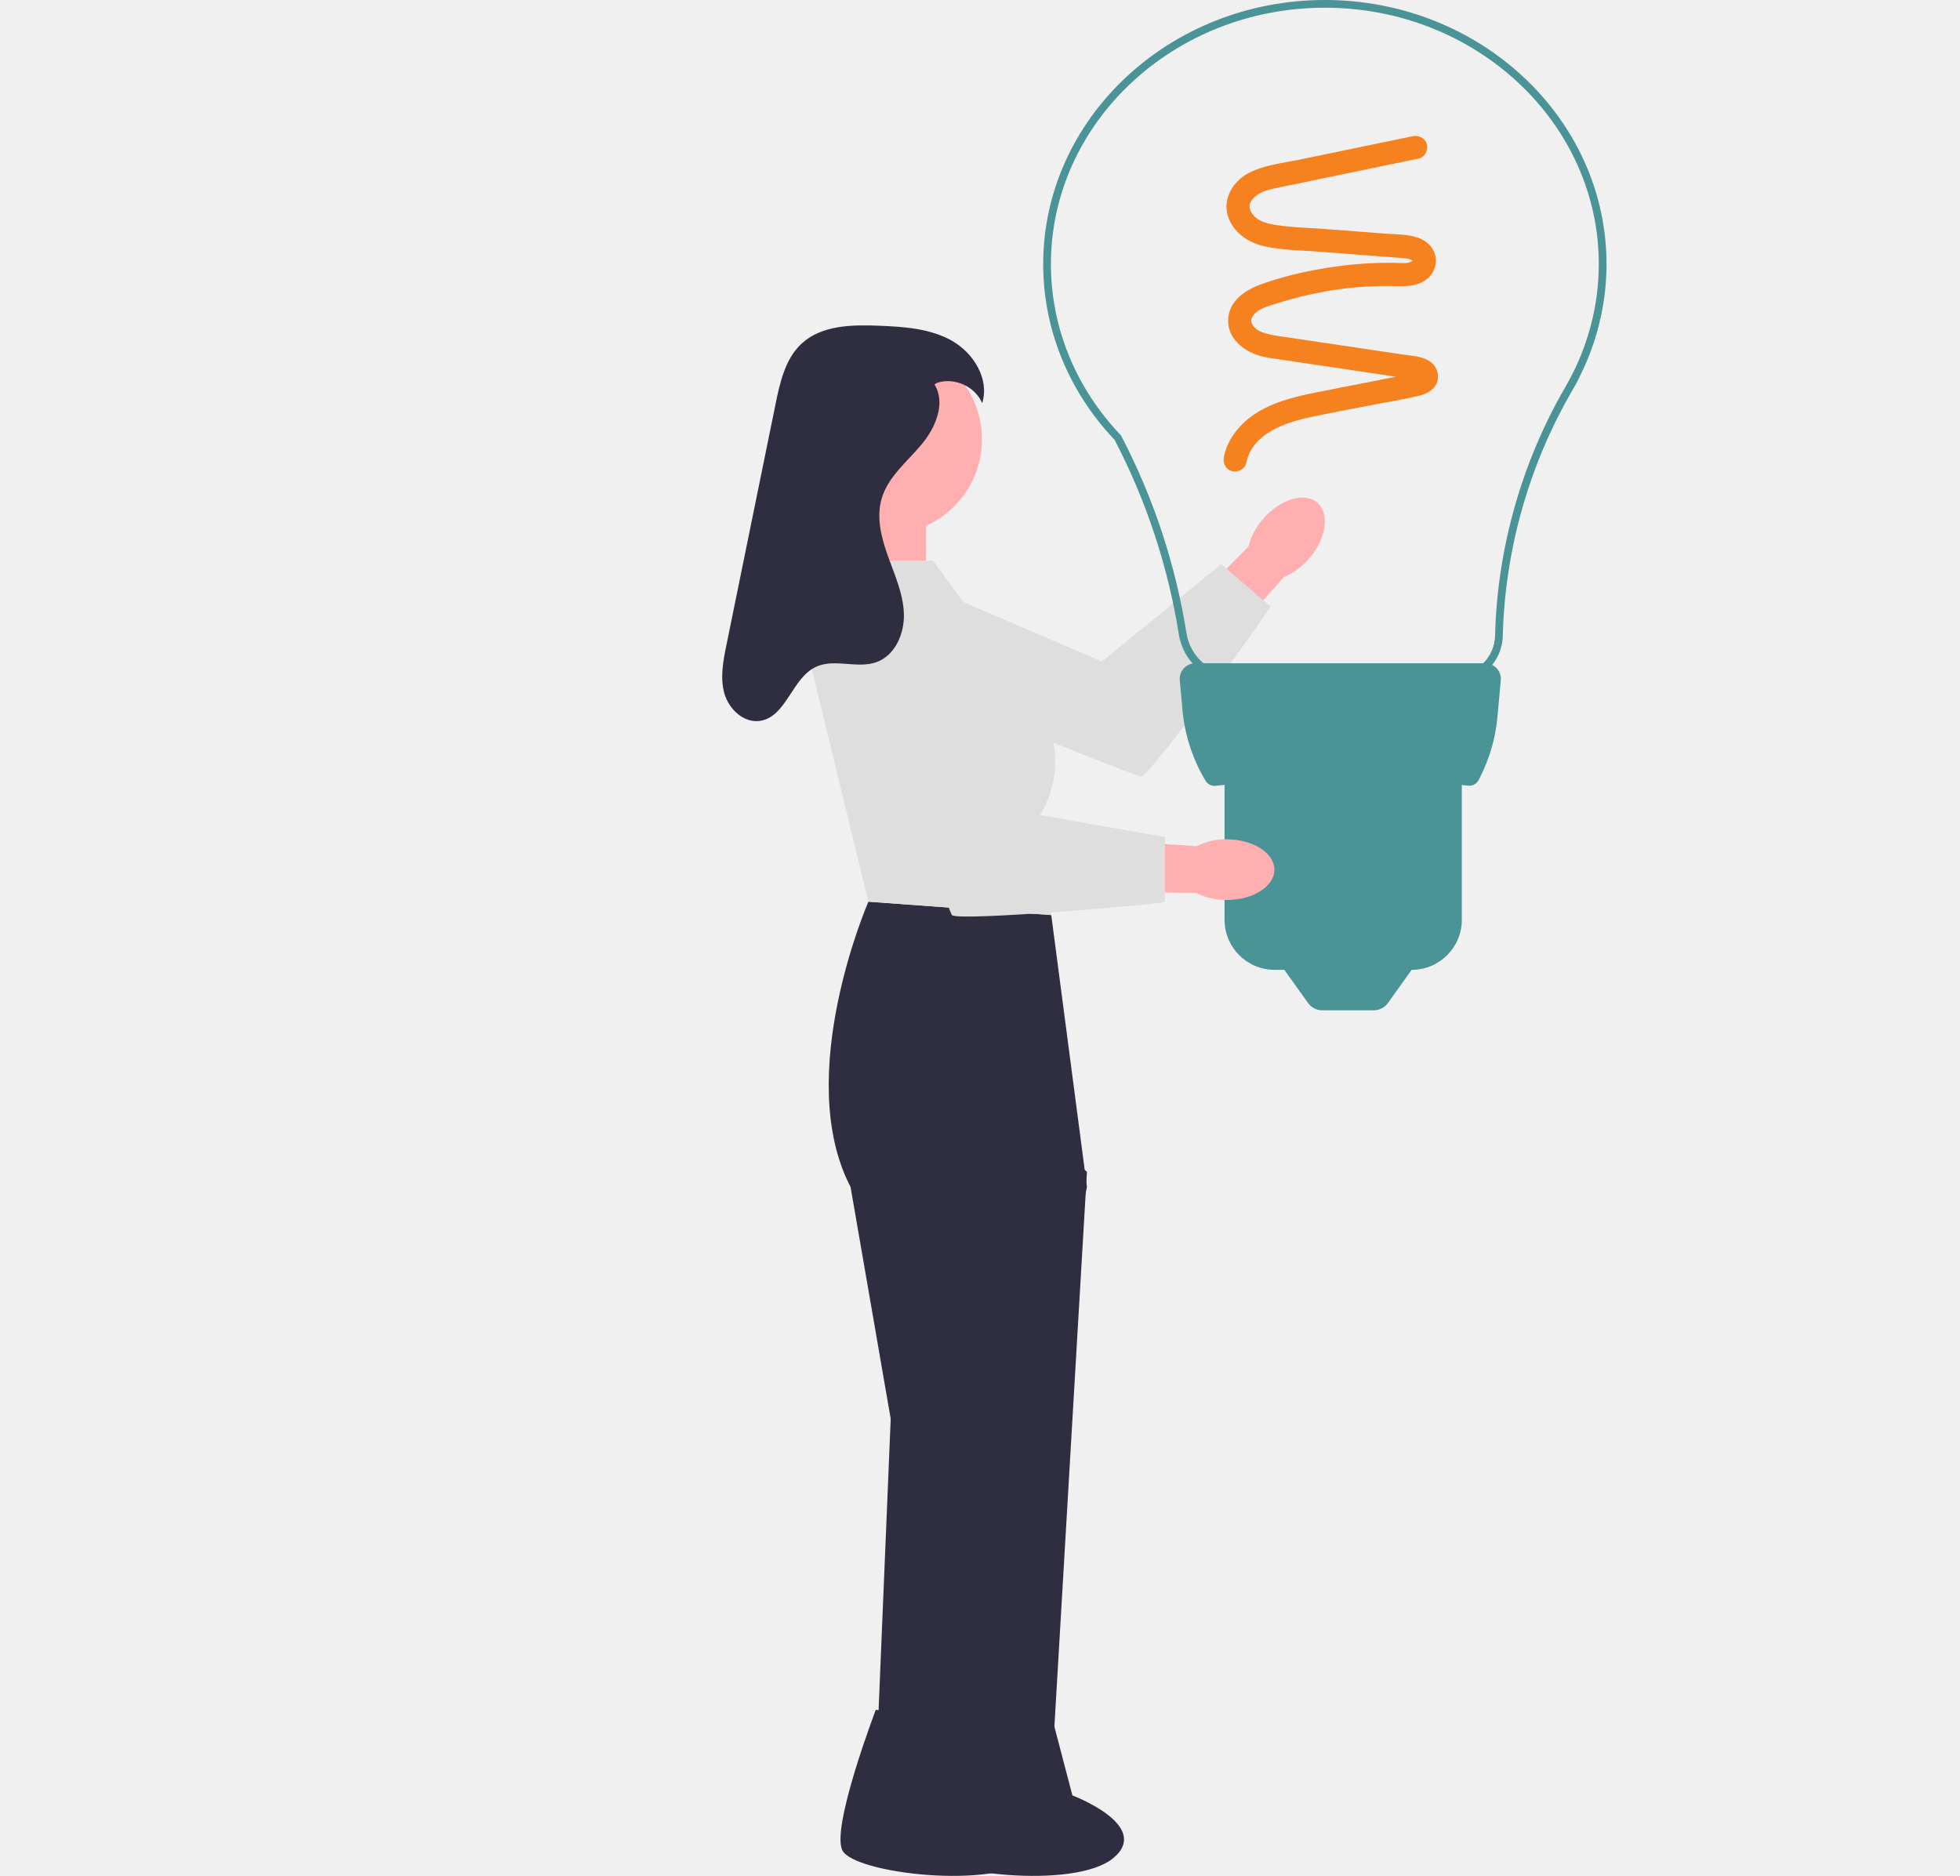
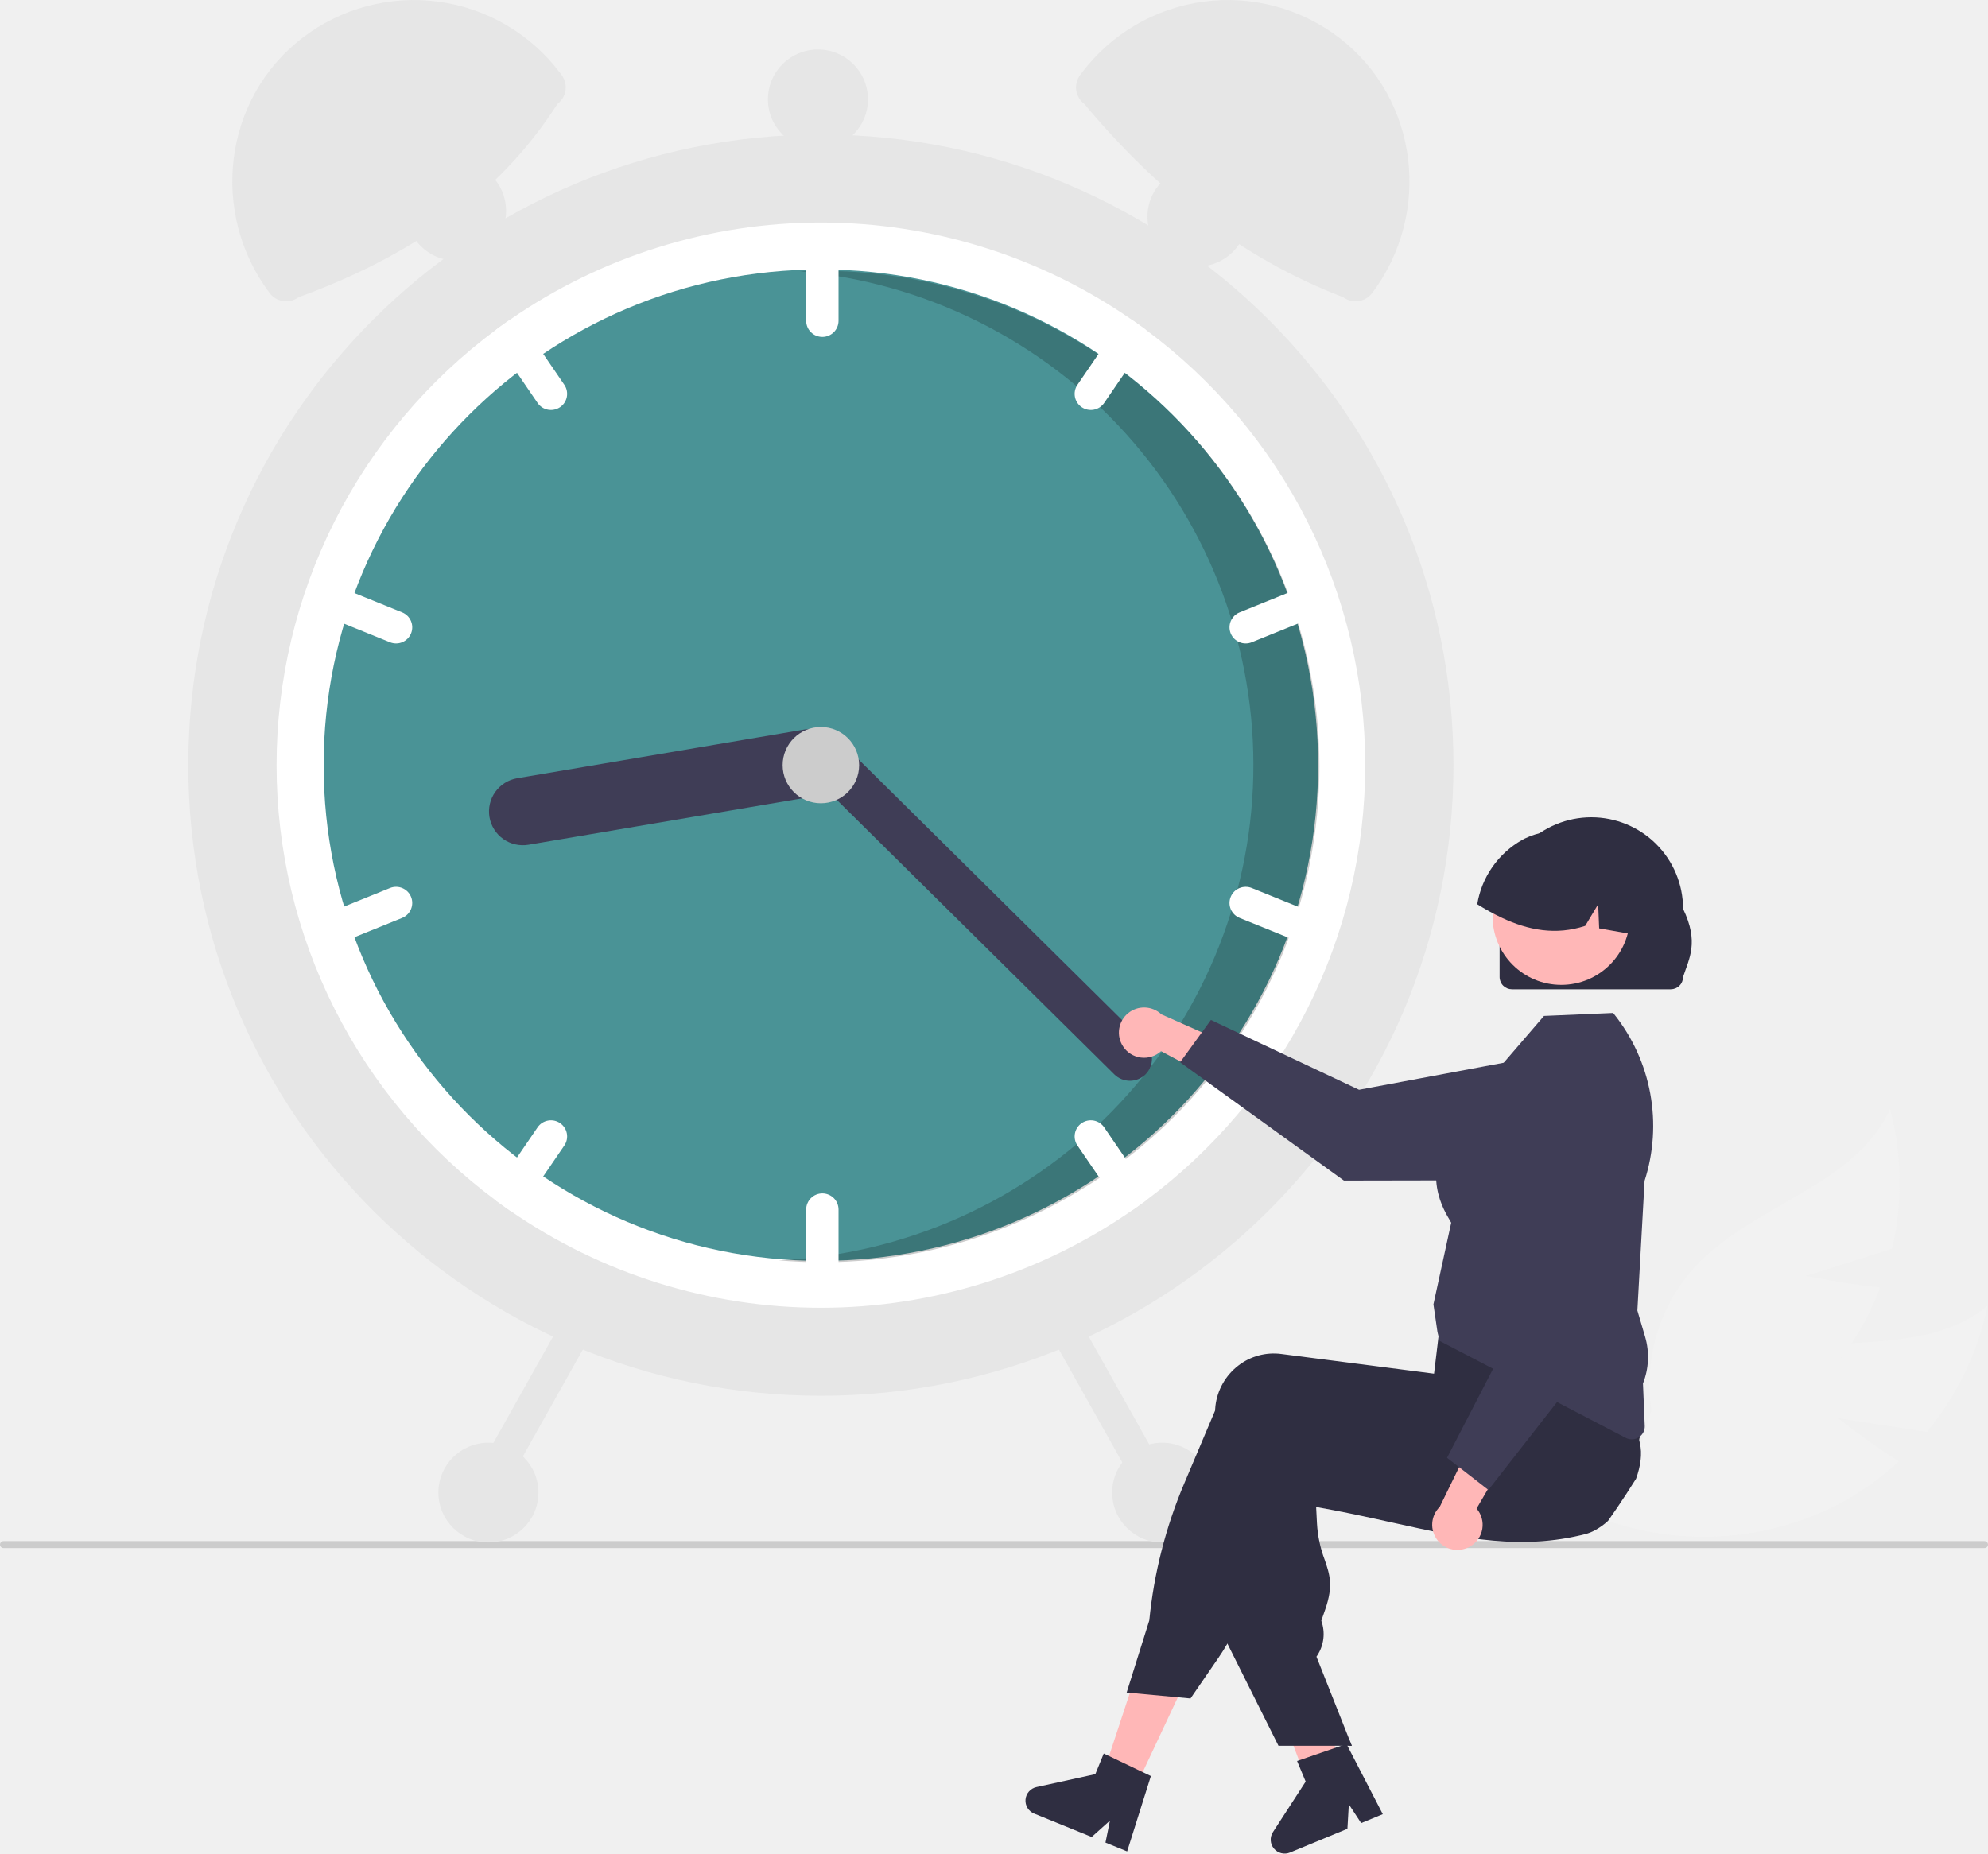
- <svg xmlns="http://www.w3.org/2000/svg" width="350" height="335" viewBox="0 0 350 335" fill="none">
-   <g clip-path="url(#clip0_5_113)">
-     <path d="M233.759 99.754C232.548 101.191 231.01 102.317 229.275 103.038L224.303 108.633L210.223 125.628L200.71 131.379L196.293 123.778L217.144 103.477L222.955 97.568C223.421 95.747 224.316 94.065 225.567 92.661C228.645 89.107 232.975 87.814 235.237 89.772C237.5 91.73 236.838 96.198 233.759 99.754Z" fill="#FFAFAF" />
-     <path d="M148.652 116.639L157.809 101.408L196.766 118.139L218.06 100.749C218.06 100.749 226.508 108.023 226.81 108.283C227.112 108.542 205.337 138.687 203.791 138.651C202.245 138.616 148.652 116.639 148.652 116.639Z" fill="#DEDEDE" />
-     <path d="M236.581 0C264.314 0 286.877 21.161 286.877 47.172C286.877 54.44 285.065 61.668 281.628 68.154H281.669L280.759 69.736C273.033 83.037 268.744 98.185 268.355 113.541C268.237 118.222 264.473 121.89 259.788 121.89H220.595C215.544 121.89 211.303 118.271 210.509 113.286C208.579 101.158 204.718 89.471 199.036 78.55C190.813 69.9 186.285 58.761 186.285 47.172C186.285 21.161 208.848 0 236.581 0ZM279.54 69.091L279.866 68.504C283.551 61.966 285.499 54.59 285.499 47.172C285.499 21.921 263.554 1.377 236.581 1.377C209.608 1.377 187.663 21.921 187.663 47.172C187.663 58.437 192.08 69.268 200.1 77.67L200.212 77.827C205.989 88.905 209.911 100.762 211.87 113.07C212.556 117.382 216.226 120.512 220.595 120.512H259.788C263.72 120.512 266.878 117.435 266.977 113.506C267.372 97.939 271.715 82.581 279.54 69.091Z" fill="#4A9396" />
-     <path d="M265.21 118.447H213.464C211.818 118.447 210.528 119.859 210.677 121.496L211.162 126.823C211.567 131.281 212.975 135.59 215.279 139.429C215.664 140.07 216.392 140.422 217.135 140.332C232.469 138.485 247.472 138.425 262.115 140.306C262.916 140.408 263.693 139.999 264.055 139.277L264.386 138.614C266.045 135.298 267.069 131.702 267.404 128.01L267.997 121.496C268.146 119.859 266.856 118.447 265.21 118.447Z" fill="#4A9396" />
-     <path d="M218.668 136.696H261.04V164.26C261.04 169.191 257.035 173.194 252.102 173.194H227.605C222.672 173.194 218.668 169.191 218.668 164.26V136.696Z" fill="#4A9396" />
-     <path d="M245.306 180.424H236.124C235.114 180.424 234.166 179.937 233.579 179.115L227.624 170.783H253.806L247.851 179.115C247.264 179.937 246.316 180.424 245.306 180.424Z" fill="#4A9396" />
-     <path d="M252.254 24.327C245.512 25.723 238.771 27.118 232.029 28.513C228.997 29.141 225.602 29.466 222.848 30.972C220.177 32.432 218.307 35.495 219.262 38.562C220.175 41.49 222.867 43.328 225.756 43.98C228.96 44.705 232.393 44.7 235.659 44.952C239.066 45.215 242.473 45.478 245.88 45.741C247.502 45.866 249.132 45.952 250.749 46.118C251.267 46.172 251.831 46.235 252.256 46.563C252.249 46.558 252.399 46.652 252.316 46.667C252.3 46.669 252.298 46.56 252.301 46.553C252.366 46.349 252.339 46.542 252.286 46.543C252.268 46.543 251.78 46.865 251.508 46.916C250.773 47.053 249.963 46.953 249.219 46.941C247.601 46.913 245.984 46.944 244.369 47.032C241.118 47.209 237.873 47.613 234.676 48.225C231.531 48.827 228.402 49.629 225.382 50.697C222.454 51.732 219.387 53.698 219.307 57.167C219.232 60.425 222.06 62.715 224.94 63.533C226.422 63.954 227.983 64.107 229.502 64.333C231.197 64.585 232.892 64.837 234.587 65.089C237.921 65.585 241.255 66.08 244.589 66.576C246.284 66.828 247.979 67.08 249.674 67.332C250.464 67.45 251.259 67.551 252.047 67.685C252.338 67.734 252.612 67.826 252.898 67.885C252.706 67.845 252.944 67.845 252.905 67.89C253.03 67.967 253.031 67.956 252.906 67.855L252.821 67.73C252.626 67.185 252.633 67.113 252.988 66.467C253.056 66.344 253.193 66.471 253.018 66.452C252.83 66.431 253.13 66.428 252.93 66.511C252.831 66.552 252.722 66.58 252.618 66.609C251.834 66.826 251.011 66.939 250.212 67.096C248.551 67.422 246.891 67.748 245.23 68.074C241.964 68.715 238.697 69.356 235.431 69.997C229.677 71.126 223.567 72.654 220.118 77.843C219.368 78.972 218.824 80.273 218.552 81.6C218.328 82.692 218.869 83.831 219.996 84.141C221.018 84.422 222.313 83.796 222.538 82.698C223.631 77.368 229.466 75.454 234.265 74.437C237.446 73.763 240.647 73.173 243.838 72.547C247.053 71.916 250.32 71.402 253.509 70.645C254.849 70.327 256.304 69.504 256.678 68.075C257.088 66.511 256.316 65.001 254.898 64.272C253.537 63.574 251.92 63.519 250.434 63.298C248.795 63.054 247.157 62.81 245.518 62.567C242.184 62.071 238.851 61.575 235.517 61.08C233.878 60.836 232.24 60.592 230.601 60.349C229.082 60.123 227.521 59.97 226.039 59.549C225.037 59.264 224.011 58.776 223.569 57.822C223.426 57.514 223.389 57.29 223.487 56.944C223.621 56.47 223.993 56.028 224.407 55.7C225.361 54.946 226.653 54.609 227.787 54.246C229.276 53.768 230.781 53.342 232.299 52.969C235.313 52.227 238.376 51.685 241.466 51.384C243.076 51.227 244.691 51.127 246.308 51.086C247.837 51.046 249.37 51.141 250.898 51.093C252.526 51.043 254.203 50.608 255.321 49.346C256.471 48.047 256.751 46.274 255.95 44.717C254.366 41.637 250.169 41.94 247.243 41.714C243.893 41.455 240.543 41.197 237.192 40.938C234.06 40.697 230.839 40.646 227.734 40.164C226.583 39.986 225.258 39.657 224.391 38.972C223.596 38.344 223.079 37.521 223.143 36.696C223.201 35.928 223.985 35.081 224.806 34.61C225.958 33.949 227.317 33.702 228.603 33.434C235.222 32.055 241.844 30.693 248.465 29.323C250.095 28.986 251.724 28.649 253.353 28.311C254.447 28.085 255.079 26.796 254.797 25.77C254.485 24.635 253.351 24.1 252.254 24.327Z" fill="#F5821F" />
-     <path d="M165.373 90.212H151.834V116.482H165.373V90.212Z" fill="#FFAFAF" />
-     <path d="M187.726 163.414L155.072 161.026C155.072 161.026 141.532 192.072 151.886 211.973L159.054 253.368L156.22 321.501H171.051L194.098 211.973L187.726 163.414Z" fill="#2F2E41" />
-     <path d="M181.355 198.185L194.098 209.272L187.726 317.848H173.39L181.355 198.185Z" fill="#2F2E41" />
-     <path d="M158.421 95.377C167.769 95.377 175.348 87.802 175.348 78.458C175.348 69.114 167.769 61.539 158.421 61.539C149.072 61.539 141.493 69.114 141.493 78.458C141.493 87.802 149.072 95.377 158.421 95.377Z" fill="#FFAFAF" />
-     <path d="M156.393 305.331L173.879 308.092L177.165 320.63C177.165 320.63 191.363 325.97 184.522 331.773C177.681 337.576 152.408 334.576 150.41 330.413C148.412 326.25 156.393 305.331 156.393 305.331Z" fill="#2F2E41" />
-     <path d="M170.729 305.331L188.215 308.092L191.501 320.63C191.501 320.63 205.699 325.97 198.858 331.773C192.017 337.576 166.744 334.576 164.746 330.413C162.748 326.25 170.729 305.331 170.729 305.331Z" fill="#2F2E41" />
-     <path d="M219.036 160.721C217.156 160.742 215.299 160.313 213.62 159.469L206.134 159.356L184.062 159.784L173.494 156.334L176.372 148.028L205.37 150.569L213.642 151.113C215.326 150.278 217.186 149.857 219.066 149.888C223.769 149.9 227.575 152.335 227.568 155.326C227.56 158.318 223.741 160.733 219.036 160.721Z" fill="#FFAFAF" />
-     <path d="M166.62 100.127H149.863L144.32 116.844L155.072 161.026L187.726 163.414L185.735 145.502C189.59 139.241 189.283 131.273 184.956 125.327L166.62 100.127Z" fill="#DEDEDE" />
-     <path d="M150.692 107.292L168.213 104.285L180.957 144.706L208.036 149.483V161.026C208.036 161.424 170.974 164.608 169.992 163.414C169.01 162.22 150.692 107.292 150.692 107.292Z" fill="#DEDEDE" />
-     <path d="M166.873 68.649C168.952 72.021 167.035 76.462 164.473 79.484C161.912 82.506 158.609 85.159 157.465 88.952C156.439 92.352 157.372 96.019 158.578 99.359C159.784 102.7 161.284 106.031 161.408 109.58C161.532 113.129 159.852 117.048 156.507 118.247C153.075 119.476 149.017 117.544 145.711 119.081C141.405 121.083 140.429 128.014 135.735 128.732C132.846 129.175 130.168 126.671 129.361 123.864C128.553 121.056 129.133 118.059 129.717 115.197C131.316 107.354 132.915 99.511 134.514 91.669C135.845 85.143 137.176 78.618 138.506 72.092C139.301 68.196 140.243 64.028 143.173 61.338C146.753 58.051 152.148 57.973 157.006 58.17C161.468 58.351 166.111 58.656 169.996 60.858C173.881 63.061 176.734 67.742 175.39 71.999C174.134 69.002 170.383 67.322 167.31 68.378" fill="#2F2E41" />
+ <svg xmlns="http://www.w3.org/2000/svg" width="356" height="332" viewBox="0 0 356 332" fill="none">
+   <g clip-path="url(#clip0_50_903)">
+     <path d="M329.088 253.99L345.058 256.478C350.464 249.952 354.191 242.208 355.914 233.92C344.236 243.451 326.477 238.386 312.317 243.59C307.913 245.247 303.94 247.87 300.691 251.267C297.442 254.663 295.001 258.744 293.55 263.209L285.745 271.582C292.81 274.371 300.397 275.599 307.984 275.183C315.571 274.766 322.977 272.715 329.693 269.169C333.44 267.143 336.917 264.654 340.041 261.762C334.453 258.253 329.088 253.99 329.088 253.99Z" fill="#F2F2F2" />
+     <path d="M323.418 228.522L338.825 223.647C340.745 215.402 340.617 206.814 338.452 198.629C332.263 212.353 314.103 215.717 303.756 226.671C300.556 230.112 298.173 234.228 296.784 238.712C295.395 243.197 295.036 247.935 295.734 252.577L292.493 263.542C300.064 262.896 307.404 260.621 314.009 256.875C320.613 253.128 326.324 247.998 330.749 241.839C333.197 238.359 335.196 234.585 336.698 230.607C330.127 229.952 323.418 228.522 323.418 228.522Z" fill="#F2F2F2" />
+     <path d="M356 276.654C356 276.736 355.984 276.818 355.953 276.894C355.921 276.969 355.875 277.039 355.817 277.097C355.759 277.155 355.689 277.201 355.613 277.232C355.537 277.263 355.455 277.279 355.373 277.279H0.627C0.461 277.279 0.301 277.213 0.184 277.096C0.066 276.979 0 276.82 0 276.654C0 276.488 0.066 276.329 0.184 276.212C0.301 276.095 0.461 276.029 0.627 276.029H355.373C355.455 276.029 355.537 276.045 355.613 276.076C355.689 276.107 355.759 276.153 355.817 276.211C355.875 276.269 355.921 276.339 355.953 276.414C355.984 276.49 356 276.572 356 276.654Z" fill="#CCCCCC" />
+     <path d="M147 250.001C209.562 250.001 260.28 199.431 260.28 137.049C260.28 74.667 209.562 24.096 147 24.096C84.437 24.096 33.719 74.667 33.719 137.049C33.719 199.431 84.437 250.001 147 250.001Z" fill="#E6E6E6" />
+     <path d="M244.473 137.049C244.485 152.214 240.932 167.171 234.099 180.721C227.267 194.27 217.346 206.034 205.131 215.07C204.314 215.679 203.482 216.273 202.644 216.851C186.309 228.172 166.893 234.24 147 234.24C127.107 234.24 107.69 228.172 91.355 216.851C90.518 216.273 89.685 215.679 88.868 215.07C76.662 206.026 66.746 194.26 59.915 180.713C53.084 167.165 49.526 152.212 49.526 137.049C49.526 121.885 53.084 106.932 59.915 93.385C66.746 79.837 76.662 68.071 88.868 59.027C89.685 58.418 90.518 57.824 91.355 57.246C107.69 45.925 127.107 39.857 147 39.857C166.893 39.857 186.309 45.925 202.644 57.246C203.482 57.824 204.314 58.418 205.131 59.027C217.346 68.063 227.267 79.828 234.099 93.377C240.932 106.926 244.485 121.883 244.473 137.049Z" fill="white" />
+     <path d="M147 225.835C196.177 225.835 236.043 186.084 236.043 137.049C236.043 88.013 196.177 48.263 147 48.263C97.822 48.263 57.956 88.013 57.956 137.049C57.956 186.084 97.822 225.835 147 225.835Z" fill="#4A9396" />
+     <path opacity="0.2" d="M147.232 48.511C145.882 48.511 144.54 48.546 143.205 48.605C165.711 50.577 186.623 61.005 201.705 77.777C216.787 94.549 224.911 116.41 224.432 138.932C223.952 161.453 214.905 182.951 199.123 199.07C183.341 215.188 162.004 224.722 139.435 225.74C142.005 225.963 144.604 226.083 147.232 226.083C170.848 226.083 193.496 216.729 210.195 200.078C226.894 183.427 236.275 160.844 236.275 137.297C236.275 113.749 226.894 91.166 210.195 74.516C193.496 57.865 170.848 48.511 147.232 48.511Z" fill="black" />
+     <path d="M147.263 41.959C146.495 41.96 145.759 42.265 145.215 42.806C144.672 43.348 144.366 44.082 144.365 44.848V57.457C144.365 58.223 144.67 58.958 145.214 59.5C145.757 60.042 146.494 60.346 147.263 60.346C148.032 60.346 148.769 60.042 149.312 59.5C149.856 58.958 150.161 58.223 150.161 57.457V44.848C150.159 44.082 149.854 43.348 149.311 42.806C148.767 42.265 148.031 41.96 147.263 41.959Z" fill="white" />
+     <path d="M205.131 59.027C204.314 58.418 203.482 57.824 202.644 57.246C202.141 57.214 201.639 57.312 201.186 57.532C200.733 57.753 200.346 58.087 200.062 58.502L192.944 68.92C192.511 69.553 192.349 70.332 192.492 71.085C192.636 71.837 193.073 72.502 193.708 72.934C194.343 73.365 195.124 73.527 195.879 73.384C196.634 73.241 197.301 72.805 197.733 72.172L204.852 61.754C205.122 61.359 205.29 60.902 205.339 60.426C205.387 59.95 205.316 59.469 205.131 59.027Z" fill="white" />
+     <path d="M237.471 106.531C237.328 106.179 237.117 105.86 236.85 105.59C236.582 105.32 236.265 105.105 235.914 104.958C235.564 104.81 235.188 104.733 234.808 104.731C234.428 104.729 234.051 104.801 233.698 104.944L221.98 109.688C221.269 109.977 220.702 110.535 220.404 111.241C220.105 111.947 220.1 112.742 220.389 113.451C220.678 114.161 221.238 114.727 221.945 115.025C222.653 115.323 223.45 115.329 224.162 115.041L235.88 110.297C236.591 110.007 237.157 109.448 237.455 108.742C237.754 108.036 237.759 107.241 237.471 106.531Z" fill="white" />
+     <path d="M101.055 68.92L93.937 58.502C93.653 58.087 93.266 57.753 92.813 57.532C92.361 57.312 91.858 57.214 91.355 57.246C90.518 57.824 89.685 58.418 88.868 59.027C88.683 59.469 88.612 59.95 88.661 60.426C88.709 60.902 88.877 61.359 89.148 61.754L96.266 72.172C96.698 72.805 97.365 73.241 98.12 73.384C98.875 73.527 99.656 73.365 100.291 72.934C100.926 72.502 101.364 71.837 101.507 71.085C101.65 70.332 101.488 69.553 101.055 68.92Z" fill="white" />
+     <path d="M72.019 109.688L60.301 104.944C59.589 104.656 58.791 104.661 58.083 104.959C57.376 105.257 56.815 105.824 56.526 106.533C56.237 107.243 56.242 108.038 56.541 108.744C56.84 109.45 57.408 110.009 58.119 110.297L69.837 115.041C70.549 115.329 71.346 115.323 72.054 115.025C72.761 114.727 73.321 114.161 73.61 113.451C73.899 112.742 73.894 111.947 73.595 111.241C73.297 110.535 72.73 109.977 72.019 109.688Z" fill="white" />
+     <path d="M147.263 213.751C146.495 213.753 145.759 214.057 145.215 214.599C144.672 215.141 144.366 215.875 144.365 216.641V229.249C144.365 230.016 144.67 230.751 145.214 231.293C145.757 231.834 146.494 232.139 147.263 232.139C148.032 232.139 148.769 231.834 149.312 231.293C149.856 230.751 150.161 230.016 150.161 229.249V216.641C150.159 215.875 149.854 215.141 149.311 214.599C148.767 214.057 148.031 213.753 147.263 213.751Z" fill="white" />
+     <path d="M204.852 212.343L197.733 201.925C197.519 201.612 197.245 201.343 196.927 201.135C196.609 200.927 196.253 200.784 195.879 200.713C195.505 200.643 195.121 200.646 194.748 200.723C194.376 200.8 194.022 200.95 193.708 201.164C193.393 201.377 193.124 201.65 192.916 201.968C192.707 202.285 192.563 202.64 192.492 203.013C192.421 203.385 192.425 203.768 192.502 204.14C192.58 204.511 192.73 204.864 192.944 205.177L200.062 215.595C200.346 216.01 200.733 216.345 201.186 216.565C201.639 216.785 202.141 216.884 202.644 216.851C203.482 216.273 204.314 215.679 205.131 215.07C205.316 214.628 205.387 214.147 205.339 213.671C205.29 213.195 205.122 212.739 204.852 212.343Z" fill="white" />
+     <path d="M235.88 163.8L224.162 159.056C223.45 158.768 222.652 158.773 221.944 159.071C221.237 159.369 220.676 159.936 220.387 160.645C220.098 161.355 220.103 162.151 220.402 162.856C220.701 163.562 221.269 164.121 221.98 164.409L233.698 169.153C234.41 169.441 235.207 169.435 235.915 169.137C236.622 168.839 237.182 168.273 237.471 167.563C237.76 166.854 237.755 166.059 237.457 165.353C237.158 164.648 236.591 164.089 235.88 163.8Z" fill="white" />
+     <path d="M100.291 201.164C99.656 200.733 98.875 200.571 98.12 200.714C97.366 200.856 96.698 201.292 96.266 201.925L89.148 212.343C88.877 212.739 88.709 213.195 88.661 213.671C88.612 214.147 88.683 214.628 88.868 215.07C89.685 215.679 90.518 216.273 91.355 216.851C91.858 216.884 92.361 216.785 92.813 216.565C93.266 216.345 93.653 216.01 93.937 215.595L101.055 205.177C101.269 204.864 101.42 204.511 101.497 204.14C101.575 203.768 101.578 203.385 101.507 203.013C101.436 202.64 101.292 202.285 101.084 201.968C100.875 201.65 100.606 201.377 100.291 201.164Z" fill="white" />
+     <path d="M73.61 160.643C73.467 160.291 73.256 159.972 72.989 159.702C72.721 159.432 72.404 159.217 72.053 159.07C71.703 158.923 71.327 158.845 70.947 158.843C70.567 158.841 70.189 158.913 69.837 159.056L58.119 163.8C57.408 164.089 56.841 164.648 56.543 165.353C56.244 166.059 56.239 166.854 56.528 167.563C56.817 168.273 57.377 168.839 58.084 169.137C58.792 169.435 59.589 169.441 60.301 169.153L72.019 164.409C72.73 164.119 73.296 163.56 73.594 162.854C73.893 162.148 73.898 161.353 73.61 160.643Z" fill="white" />
+     <path d="M151.023 135.615C151.291 137.194 150.919 138.815 149.99 140.122C149.06 141.428 147.649 142.314 146.066 142.584L94.643 151.306C93.858 151.439 93.055 151.417 92.279 151.24C91.504 151.064 90.77 150.737 90.121 150.278C89.472 149.819 88.92 149.237 88.497 148.565C88.073 147.893 87.787 147.145 87.653 146.363C87.52 145.581 87.542 144.78 87.719 144.006C87.896 143.233 88.224 142.502 88.684 141.854C89.145 141.207 89.728 140.657 90.402 140.235C91.076 139.812 91.826 139.527 92.611 139.394L144.034 130.672C145.618 130.405 147.243 130.776 148.553 131.702C149.864 132.629 150.752 134.036 151.023 135.615Z" fill="#3F3D56" />
+     <path d="M205.144 192.423C204.406 193.163 203.402 193.582 202.355 193.586C201.307 193.59 200.3 193.18 199.556 192.445L144.2 137.682C143.457 136.945 143.038 135.945 143.034 134.901C143.03 133.856 143.443 132.853 144.18 132.112C144.918 131.37 145.921 130.951 146.968 130.947C148.016 130.942 149.022 131.352 149.766 132.087L205.122 186.85C205.865 187.587 206.285 188.587 206.289 189.632C206.293 190.677 205.881 191.68 205.144 192.423Z" fill="#3F3D56" />
+     <path d="M147 143.878C150.782 143.878 153.849 140.821 153.849 137.049C153.849 133.277 150.782 130.219 147 130.219C143.217 130.219 140.15 133.277 140.15 137.049C140.15 140.821 143.217 143.878 147 143.878Z" fill="#CCCCCC" />
+     <path d="M99.82 18.621C89.306 35.103 73.264 46.041 53.481 53.227C53.09 53.519 52.645 53.731 52.172 53.852C51.699 53.972 51.206 53.999 50.723 53.929C50.239 53.86 49.774 53.697 49.354 53.448C48.934 53.2 48.567 52.871 48.275 52.482C37.528 38.175 39.955 17.727 54.138 6.795C57.566 4.157 61.487 2.224 65.671 1.109C69.855 -0.007 74.22 -0.282 78.512 0.298C82.804 0.879 86.937 2.303 90.673 4.49C94.408 6.676 97.67 9.58 100.27 13.034L100.568 13.43C100.86 13.82 101.073 14.263 101.194 14.735C101.315 15.207 101.342 15.698 101.272 16.18C101.203 16.662 101.039 17.126 100.79 17.544C100.541 17.963 100.211 18.329 99.82 18.621Z" fill="#E6E6E6" />
+     <path d="M193.729 13.034C196.329 9.58 199.591 6.676 203.326 4.49C207.062 2.303 211.195 0.879 215.487 0.298C219.779 -0.282 224.144 -0.007 228.328 1.109C232.512 2.224 236.433 4.157 239.862 6.795C254.044 17.727 256.471 38.175 245.725 52.482C245.432 52.871 245.065 53.2 244.645 53.448C244.225 53.697 243.76 53.86 243.276 53.929C242.793 53.999 242.3 53.972 241.827 53.852C241.354 53.731 240.909 53.519 240.518 53.227C222.152 46.216 207.091 34.083 194.179 18.621C193.389 18.032 192.867 17.153 192.727 16.18C192.587 15.206 192.84 14.217 193.431 13.43L193.729 13.034Z" fill="#E6E6E6" />
+     <path d="M189.12 234.907C188.451 235.282 187.958 235.906 187.749 236.644C187.54 237.381 187.633 238.17 188.007 238.839L204.731 268.639C205.106 269.308 205.733 269.8 206.472 270.008C207.212 270.216 208.004 270.123 208.675 269.749C209.345 269.375 209.839 268.75 210.048 268.013C210.257 267.276 210.164 266.486 209.789 265.817L193.064 236.017C192.688 235.349 192.062 234.858 191.322 234.649C190.583 234.441 189.791 234.534 189.12 234.907Z" fill="#E6E6E6" />
+     <path d="M100.935 236.017L84.21 265.817C83.835 266.486 83.742 267.276 83.951 268.013C84.16 268.75 84.654 269.375 85.325 269.749C85.995 270.123 86.787 270.216 87.527 270.008C88.266 269.8 88.893 269.308 89.268 268.639L105.992 238.839C106.178 238.508 106.297 238.144 106.342 237.767C106.386 237.39 106.356 237.008 106.253 236.643C106.149 236.277 105.975 235.936 105.739 235.638C105.504 235.34 105.211 235.091 104.879 234.906C104.547 234.721 104.181 234.602 103.803 234.558C103.425 234.514 103.042 234.544 102.676 234.647C102.31 234.75 101.968 234.924 101.669 235.159C101.37 235.394 101.121 235.686 100.935 236.017Z" fill="#E6E6E6" />
+     <path d="M208.118 276.269C213.065 276.269 217.075 272.271 217.075 267.338C217.075 262.406 213.065 258.407 208.118 258.407C203.171 258.407 199.161 262.406 199.161 267.338C199.161 272.271 203.171 276.269 208.118 276.269Z" fill="#E6E6E6" />
+     <path d="M214.441 47.737C219.388 47.737 223.398 43.739 223.398 38.806C223.398 33.874 219.388 29.875 214.441 29.875C209.494 29.875 205.484 33.874 205.484 38.806C205.484 43.739 209.494 47.737 214.441 47.737Z" fill="#E6E6E6" />
+     <path d="M146.473 26.723C151.419 26.723 155.43 22.724 155.43 17.792C155.43 12.859 151.419 8.861 146.473 8.861C141.526 8.861 137.516 12.859 137.516 17.792C137.516 22.724 141.526 26.723 146.473 26.723Z" fill="#E6E6E6" />
+     <path d="M81.666 46.687C86.613 46.687 90.623 42.688 90.623 37.756C90.623 32.823 86.613 28.825 81.666 28.825C76.719 28.825 72.709 32.823 72.709 37.756C72.709 42.688 76.719 46.687 81.666 46.687Z" fill="#E6E6E6" />
+     <path d="M87.462 276.269C92.408 276.269 96.419 272.271 96.419 267.338C96.419 262.406 92.408 258.407 87.462 258.407C82.515 258.407 78.504 262.406 78.504 267.338C78.504 272.271 82.515 276.269 87.462 276.269Z" fill="#E6E6E6" />
+     <path d="M201.092 187.4C201.445 187.951 201.915 188.418 202.469 188.769C203.023 189.119 203.647 189.344 204.298 189.428C204.948 189.512 205.609 189.453 206.234 189.255C206.859 189.057 207.433 188.724 207.916 188.281L221.971 195.79L221.217 187.562L207.986 181.692C207.185 180.934 206.133 180.495 205.029 180.458C203.925 180.421 202.846 180.79 201.997 181.493C201.147 182.197 200.586 183.186 200.419 184.275C200.252 185.364 200.492 186.475 201.092 187.4Z" fill="#FFB7B7" />
+     <path d="M211.333 190.271L216.841 182.69L243.374 195.197L276.393 189.02C278.025 188.715 279.704 188.771 281.312 189.186C282.92 189.601 284.416 190.363 285.695 191.419C286.974 192.476 288.004 193.8 288.712 195.297C289.42 196.795 289.788 198.43 289.792 200.086C289.794 203.076 288.606 205.946 286.489 208.064C284.372 210.183 281.499 211.378 278.5 211.386L240.661 211.456L211.333 190.271Z" fill="#3F3D56" />
+     <path d="M202.85 321.205L197.277 318.548L204.932 295.323L213.156 299.245L202.85 321.205Z" fill="#FFB7B7" />
+     <path d="M240.209 317.461C239.804 317.714 239.399 317.963 238.989 318.212C238.175 318.71 237.352 319.199 236.529 319.681C236.116 319.922 235.698 320.163 235.285 320.399V320.412L235.26 320.416L235.252 320.42L234.622 320.575L233.717 318.191L233.3 317.094L232.71 315.538L231.63 312.694L225.94 297.715L234.786 295.54L235.117 296.891H235.121L235.285 297.56L238.375 310.057L239.006 312.612L239.026 312.69L239.407 314.216L239.734 315.539L240.099 317.016L240.209 317.461Z" fill="#FFB7B7" />
+     <path d="M292.976 264.859C292.415 265.757 291.842 266.651 291.265 267.536C290.192 269.185 289.091 270.81 287.962 272.41C287.962 272.414 287.957 272.414 287.953 272.418C287.294 273.027 286.566 273.557 285.784 273.997C285.751 274.022 285.714 274.038 285.682 274.058C285.106 274.376 284.492 274.621 283.856 274.789C283.627 274.846 283.394 274.903 283.164 274.96C282.337 275.156 281.519 275.324 280.704 275.471C279.255 275.728 277.823 275.911 276.398 276.026C276.284 276.038 276.169 276.046 276.054 276.054C270.197 276.483 264.495 275.793 258.544 274.663C255.605 274.107 252.604 273.442 249.498 272.752C248.482 272.524 247.463 272.299 246.432 272.075C246.354 272.059 246.272 272.038 246.19 272.022C244.717 271.699 243.219 271.381 241.684 271.067C239.752 270.671 237.758 270.287 235.687 269.924L235.834 272.834C235.957 275.073 236.424 277.279 237.218 279.377C238.102 281.956 238.802 283.997 237.324 288.245L236.612 290.302C236.981 291.324 237.108 292.417 236.982 293.495C236.857 294.574 236.482 295.609 235.888 296.518L235.744 296.735L241.684 311.717L242.068 312.689H239.027L235.286 312.693H228.945L219.797 294.392L219.359 293.519V293.474L220.305 258.304C220.317 257.994 220.342 257.68 220.382 257.37C220.549 255.96 220.996 254.597 221.697 253.361C222.397 252.125 223.338 251.04 224.463 250.17C225.542 249.33 226.777 248.711 228.098 248.351C229.418 247.991 230.797 247.896 232.155 248.072L235.286 248.476L241.684 249.301L246.19 249.884L246.28 249.897L259.571 251.611L260.525 247.734L260.701 247.668L266.296 245.623L285.649 238.55L285.698 238.534L286.971 238.069L287.122 238.314C287.167 238.387 287.213 238.461 287.253 238.534C288.512 240.783 289.536 243.155 290.311 245.611C291.614 249.624 292.687 253.708 293.524 257.843C293.561 258.023 293.594 258.186 293.622 258.333L293.635 258.378C293.647 258.447 293.655 258.492 293.659 258.504C294.106 260.357 293.794 262.618 292.976 264.859Z" fill="#2F2E41" />
+     <path d="M293.793 251.898C293.731 251.637 293.654 251.372 293.572 251.114C292.922 249.167 292.165 247.257 291.304 245.392C290.338 243.27 289.18 240.997 287.8 238.536C287.133 237.344 286.415 236.105 285.647 234.818C285.262 234.173 284.863 233.516 284.448 232.846C284.432 232.815 284.414 232.785 284.395 232.756L284.276 232.561L265.128 235.115L257.998 236.066L257.572 239.609L257.469 240.487C257.465 240.487 257.465 240.487 257.469 240.491L257.183 242.882V242.886L256.802 246.045L256.77 246.041L246.189 244.674L235.284 243.266L229.427 242.511C228.069 242.335 226.69 242.429 225.37 242.789C224.049 243.15 222.814 243.768 221.736 244.609C220.61 245.479 219.67 246.563 218.969 247.799C218.269 249.036 217.822 250.398 217.655 251.808C217.618 252.094 217.593 252.388 217.581 252.678L212.055 265.734C208.749 273.542 206.643 281.804 205.809 290.239L201.757 303.156L202.334 303.209L210.921 304.005L213.189 304.217L218.183 296.949C218.752 296.12 219.292 295.267 219.795 294.394C220.624 292.967 221.361 291.489 222.002 289.969L232.804 264.338C233.639 264.481 234.466 264.617 235.284 264.746C239.07 265.359 242.705 265.858 246.189 266.244C257.514 267.505 267.322 267.603 276.053 266.534C278.505 266.236 280.875 265.844 283.163 265.359C284.002 265.183 284.83 264.994 285.647 264.791C285.84 264.746 286.028 264.701 286.216 264.653C287.908 264.217 289.463 263.366 290.739 262.177C292.016 260.988 292.973 259.498 293.523 257.845C294.179 255.929 294.273 253.866 293.793 251.898Z" fill="#2F2E41" />
+     <path d="M204.63 317.413L198.601 314.531L197.655 314.078L196.145 317.776L185.601 320.09C185.079 320.204 184.608 320.481 184.256 320.881C183.904 321.281 183.689 321.783 183.644 322.313C183.598 322.843 183.723 323.374 184.002 323.828C184.28 324.282 184.697 324.636 185.191 324.837L195.494 329.028L198.764 326.094L197.962 330.032L201.842 331.612L206.095 318.115L204.63 317.413Z" fill="#2F2E41" />
+     <path d="M241.683 311.718L242.069 312.689H241.683V311.718Z" fill="#2F2E41" />
+     <path d="M239.584 312.896L233.266 315.079L232.275 315.42L233.811 319.108L227.951 328.15C227.661 328.596 227.522 329.124 227.554 329.655C227.586 330.186 227.788 330.693 228.13 331.102C228.471 331.511 228.935 331.8 229.453 331.928C229.972 332.055 230.517 332.014 231.01 331.81L241.289 327.56L241.542 323.18L243.751 326.542L247.623 324.942L241.121 312.367L239.584 312.896Z" fill="#2F2E41" />
+     <path d="M292.217 257.811C291.842 257.811 291.473 257.719 291.141 257.545L257.802 240.175L257.417 238.603L256.691 233.627L256.701 233.58L259.872 219.005C259.814 218.88 259.692 218.675 259.555 218.443C258.14 216.051 253.832 208.773 262.053 198.752L276.487 181.972L288.876 181.441L289.017 181.618C292.33 185.764 294.564 190.661 295.52 195.875C296.477 201.089 296.127 206.458 294.502 211.505L293.212 234.735L294.596 239.426C295.404 242.183 295.271 245.13 294.215 247.803L294.533 255.399C294.545 255.71 294.494 256.021 294.384 256.312C294.273 256.604 294.104 256.87 293.888 257.095C293.672 257.32 293.413 257.5 293.126 257.623C292.839 257.746 292.53 257.81 292.217 257.811Z" fill="#3F3D56" />
+     <path d="M263.299 276.969C263.863 276.636 264.348 276.184 264.719 275.645C265.089 275.105 265.337 274.491 265.444 273.845C265.55 273.2 265.514 272.539 265.337 271.909C265.16 271.28 264.846 270.696 264.419 270.2L272.434 256.456L264.161 256.921L257.818 269.901C257.03 270.673 256.553 271.706 256.478 272.805C256.403 273.903 256.734 274.991 257.41 275.862C258.085 276.734 259.058 277.327 260.143 277.531C261.229 277.735 262.351 277.535 263.299 276.969Z" fill="#FFB7B7" />
+     <path d="M266.533 266.864L259.126 261.112L272.585 235.106L267.542 201.988C267.293 200.351 267.408 198.679 267.879 197.092C268.351 195.504 269.167 194.04 270.27 192.802C271.373 191.564 272.736 190.584 274.262 189.93C275.788 189.277 277.439 188.967 279.099 189.021C282.096 189.123 284.931 190.406 286.981 192.589C289.031 194.772 290.128 197.677 290.033 200.666L288.787 238.375L266.533 266.864Z" fill="#3F3D56" />
+     <path d="M268.541 175V162.776C268.538 158.432 270.266 154.265 273.345 151.192C276.423 148.118 280.601 146.39 284.957 146.387C289.314 146.384 293.493 148.107 296.576 151.177C299.658 154.246 301.392 158.411 301.394 162.755V162.776C304.29 168.792 302.478 171.652 301.394 175C301.393 175.583 301.161 176.142 300.747 176.554C300.334 176.966 299.773 177.198 299.189 177.199H270.748C270.163 177.198 269.602 176.967 269.188 176.554C268.775 176.142 268.542 175.583 268.541 175Z" fill="#2F2E41" />
+     <path d="M279.582 176.405C286.373 176.405 291.878 170.915 291.878 164.144C291.878 157.373 286.373 151.884 279.582 151.884C272.791 151.884 267.286 157.373 267.286 164.144C267.286 170.915 272.791 176.405 279.582 176.405Z" fill="#FFB7B7" />
+     <path d="M292.45 167.358C292.339 167.341 292.227 167.317 292.116 167.3C290.198 166.961 288.28 166.627 286.368 166.282L286.192 161.96L283.875 165.832C278.59 167.581 273.646 166.592 268.994 164.411C267.46 163.685 265.971 162.866 264.537 161.96C264.927 159.57 265.849 157.297 267.234 155.308C268.62 153.318 270.433 151.663 272.543 150.462C272.719 150.363 272.889 150.275 273.065 150.187L273.067 150.187L273.069 150.186L273.07 150.184L273.071 150.182C273.37 150.041 273.675 149.907 273.98 149.784C276.368 148.853 278.971 148.618 281.488 149.104C284.005 149.591 286.332 150.78 288.198 152.533C291.951 156.106 293.641 162.007 292.45 167.358Z" fill="#2F2E41" />
  </g>
  <defs>
-     <clipPath id="clip0_5_113">
-       <rect width="350" height="335" fill="white" />
+     <clipPath id="clip0_50_903">
+       <rect width="356" height="332" fill="white" />
    </clipPath>
  </defs>
</svg>
